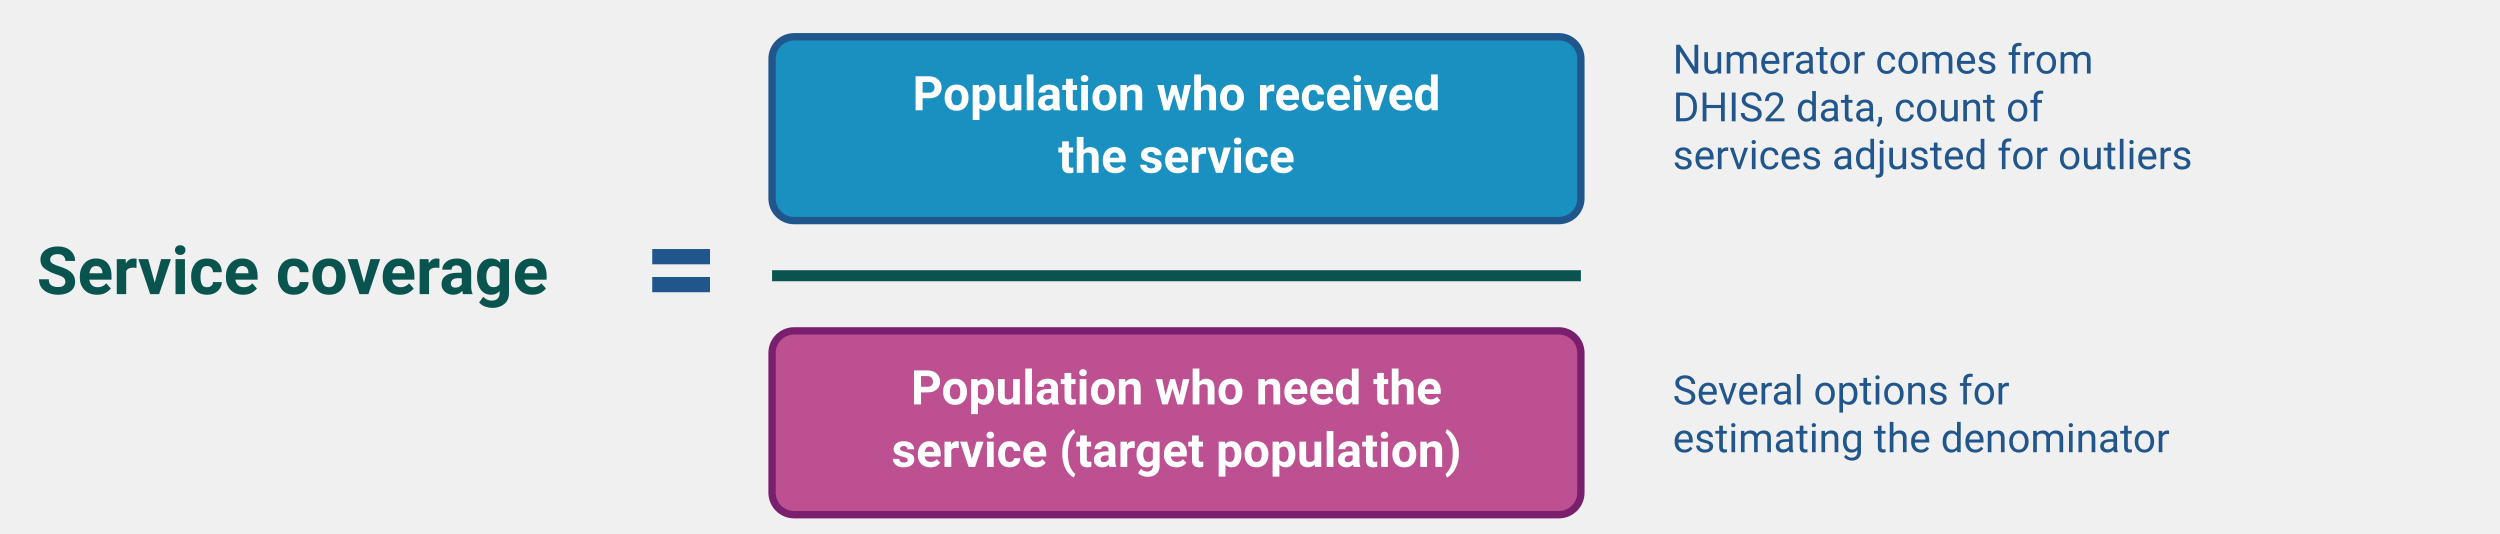
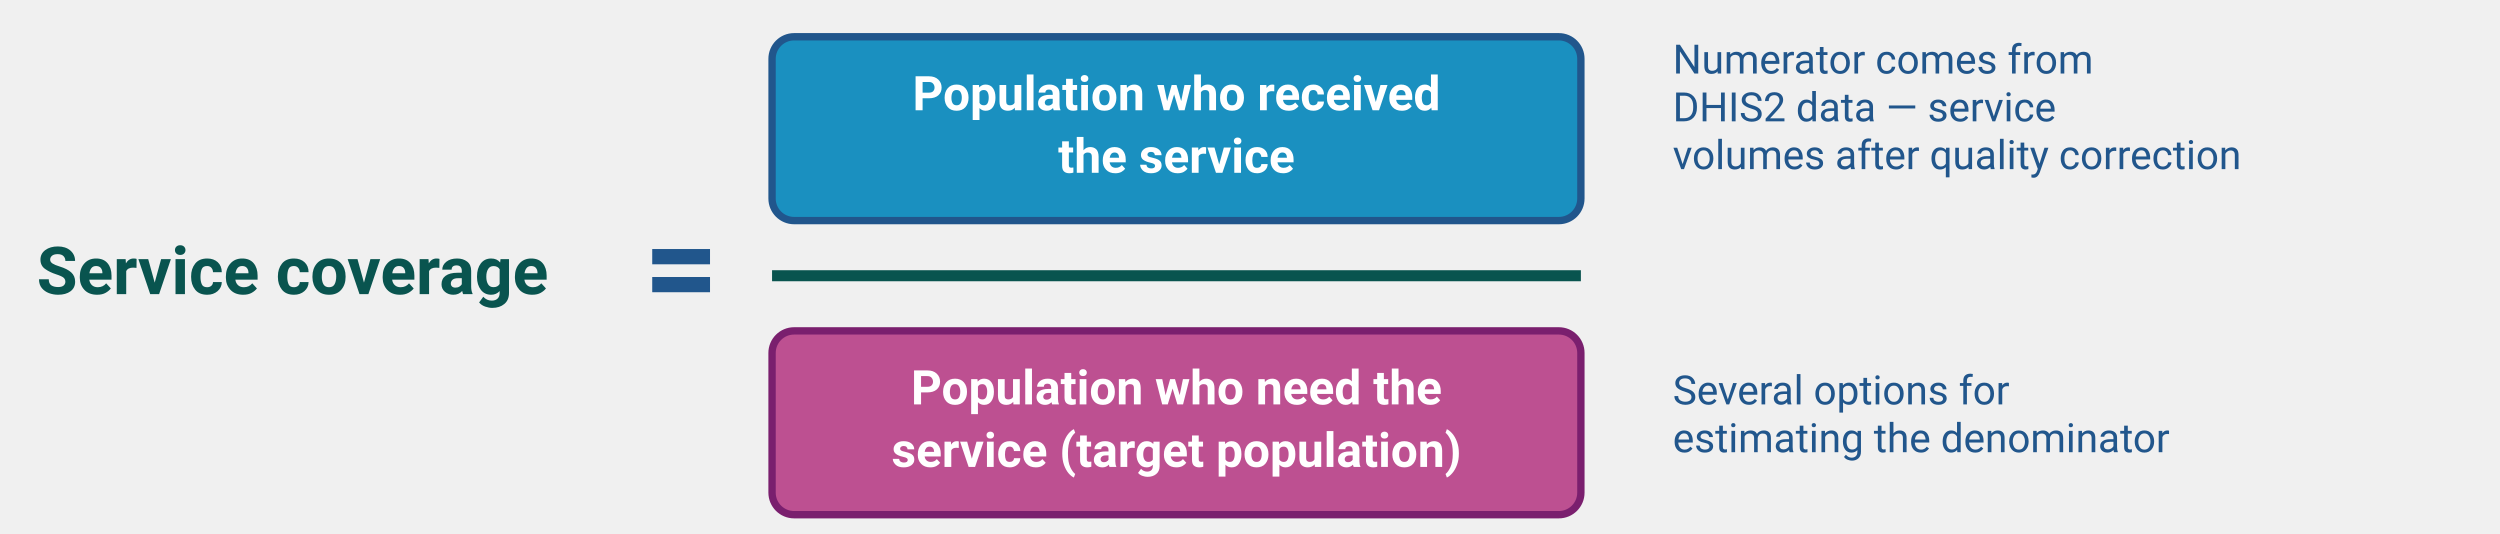
<svg xmlns="http://www.w3.org/2000/svg" viewBox="20 25 680 145" style="background: transparent;">
  <defs>
    <style>
      .title { font-family: -apple-system, BlinkMacSystemFont, "Segoe UI", Roboto, sans-serif; font-size: 18px; font-weight: 700; fill: #09544F; }
      .equals { font-family: -apple-system, BlinkMacSystemFont, "Segoe UI", Roboto, sans-serif; font-size: 36px; font-weight: 600; fill: #21568C; }
      .fraction-text { font-family: -apple-system, BlinkMacSystemFont, "Segoe UI", Roboto, sans-serif; font-size: 13px; font-weight: 600; fill: #ffffff; text-anchor: middle; }
      .fraction-text-sm { font-family: -apple-system, BlinkMacSystemFont, "Segoe UI", Roboto, sans-serif; font-size: 11px; font-weight: 500; fill: #ffffff; text-anchor: middle; }
      .info-text { font-family: -apple-system, BlinkMacSystemFont, "Segoe UI", Roboto, sans-serif; font-size: 11px; fill: #21568C; }
      .box-num { fill: #1A90C0; stroke: #21568C; stroke-width: 2; rx: 6; }
      .box-denom { fill: #BD5091; stroke: #7A1F6E; stroke-width: 2; rx: 6; }
      .fraction-line { stroke: #09544F; stroke-width: 3; }
      .times { font-family: -apple-system, BlinkMacSystemFont, "Segoe UI", Roboto, sans-serif; font-size: 28px; font-weight: 600; fill: #21568C; }
    </style>
  </defs>
  <text class="title" x="30" y="105">Service coverage</text>
  <text class="equals" x="195" y="110">=</text>
  <rect class="box-num" x="230" y="35" width="220" height="50" />
  <text class="fraction-text" x="340" y="55">Population who received</text>
  <text class="fraction-text" x="340" y="72">the service</text>
  <line class="fraction-line" x1="230" y1="100" x2="450" y2="100" />
  <rect class="box-denom" x="230" y="115" width="220" height="50" />
  <text class="fraction-text" x="340" y="135">Population who need the</text>
  <text class="fraction-text" x="340" y="152">service (target population)</text>
  <text class="info-text" x="475" y="45">Numerator comes from</text>
-   <text class="info-text" x="475" y="58">DHIS2 data, count of</text>
-   <text class="info-text" x="475" y="71">services adjusted for outliers</text>
+   <text class="info-text" x="475" y="58">DHIS2 data — service</text>
+   <text class="info-text" x="475" y="71">volumes after quality correction</text>
  <text class="info-text" x="475" y="135">Several options for</text>
  <text class="info-text" x="475" y="148">estimating the denominator</text>
</svg>
